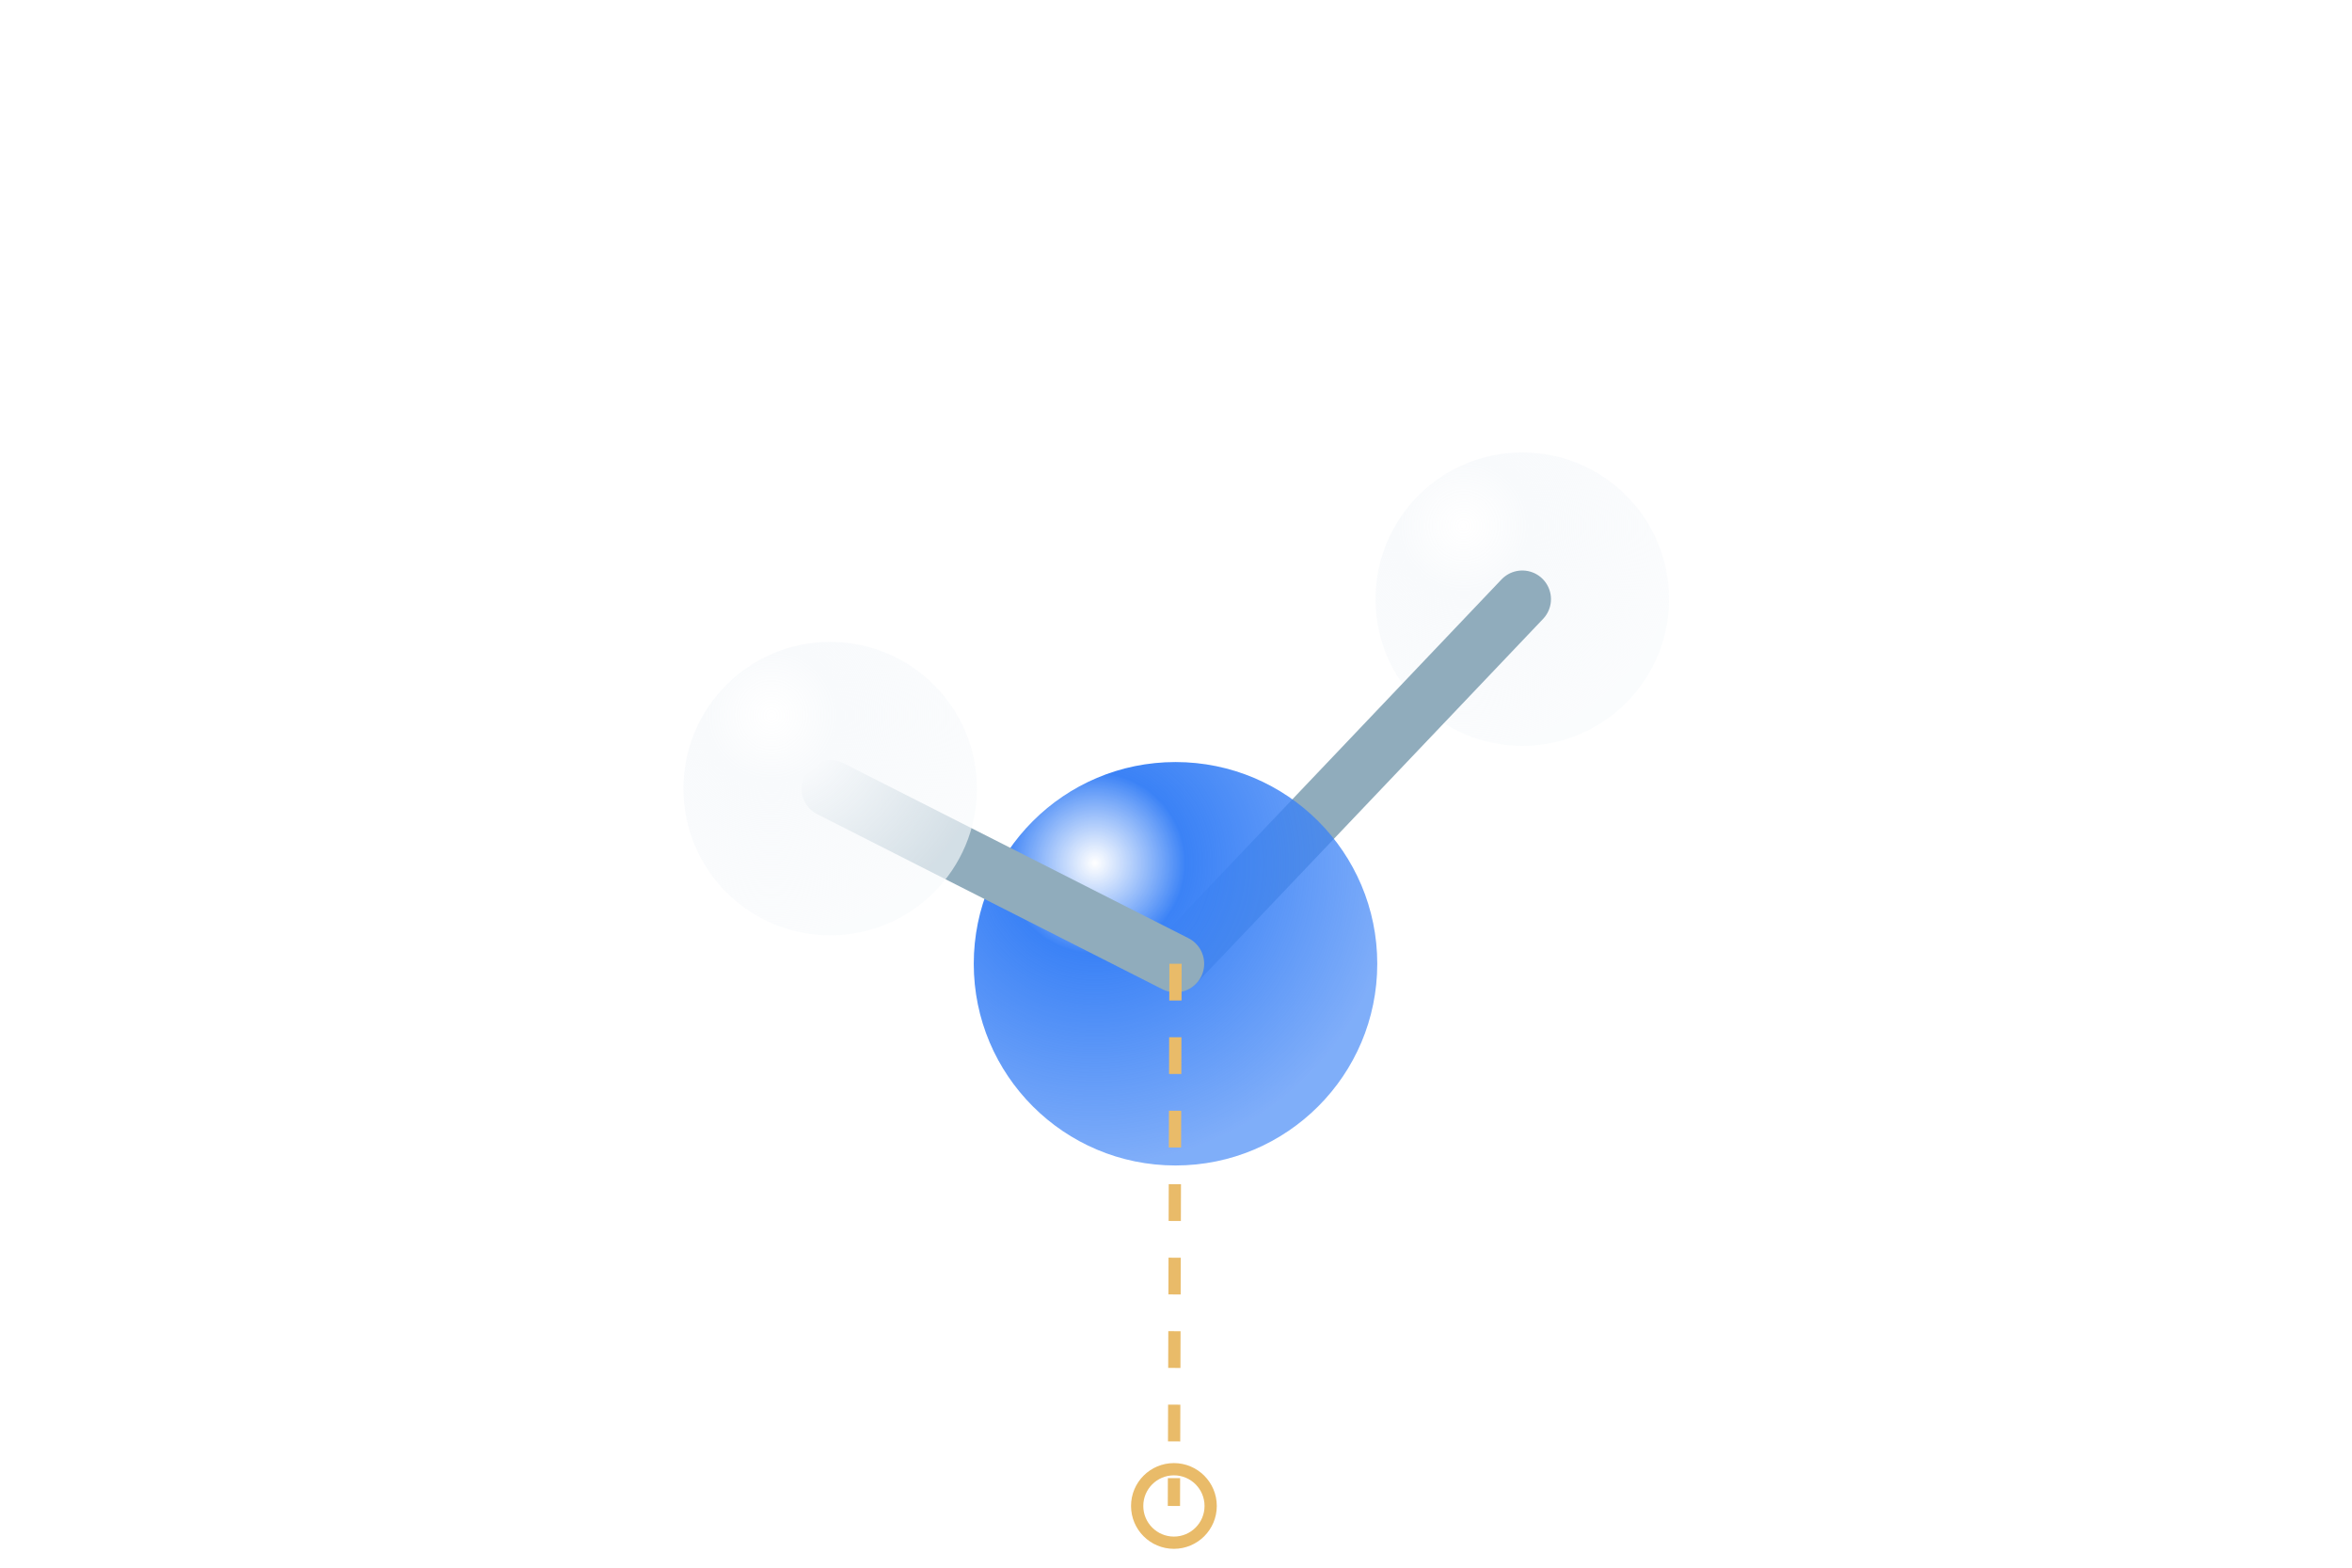
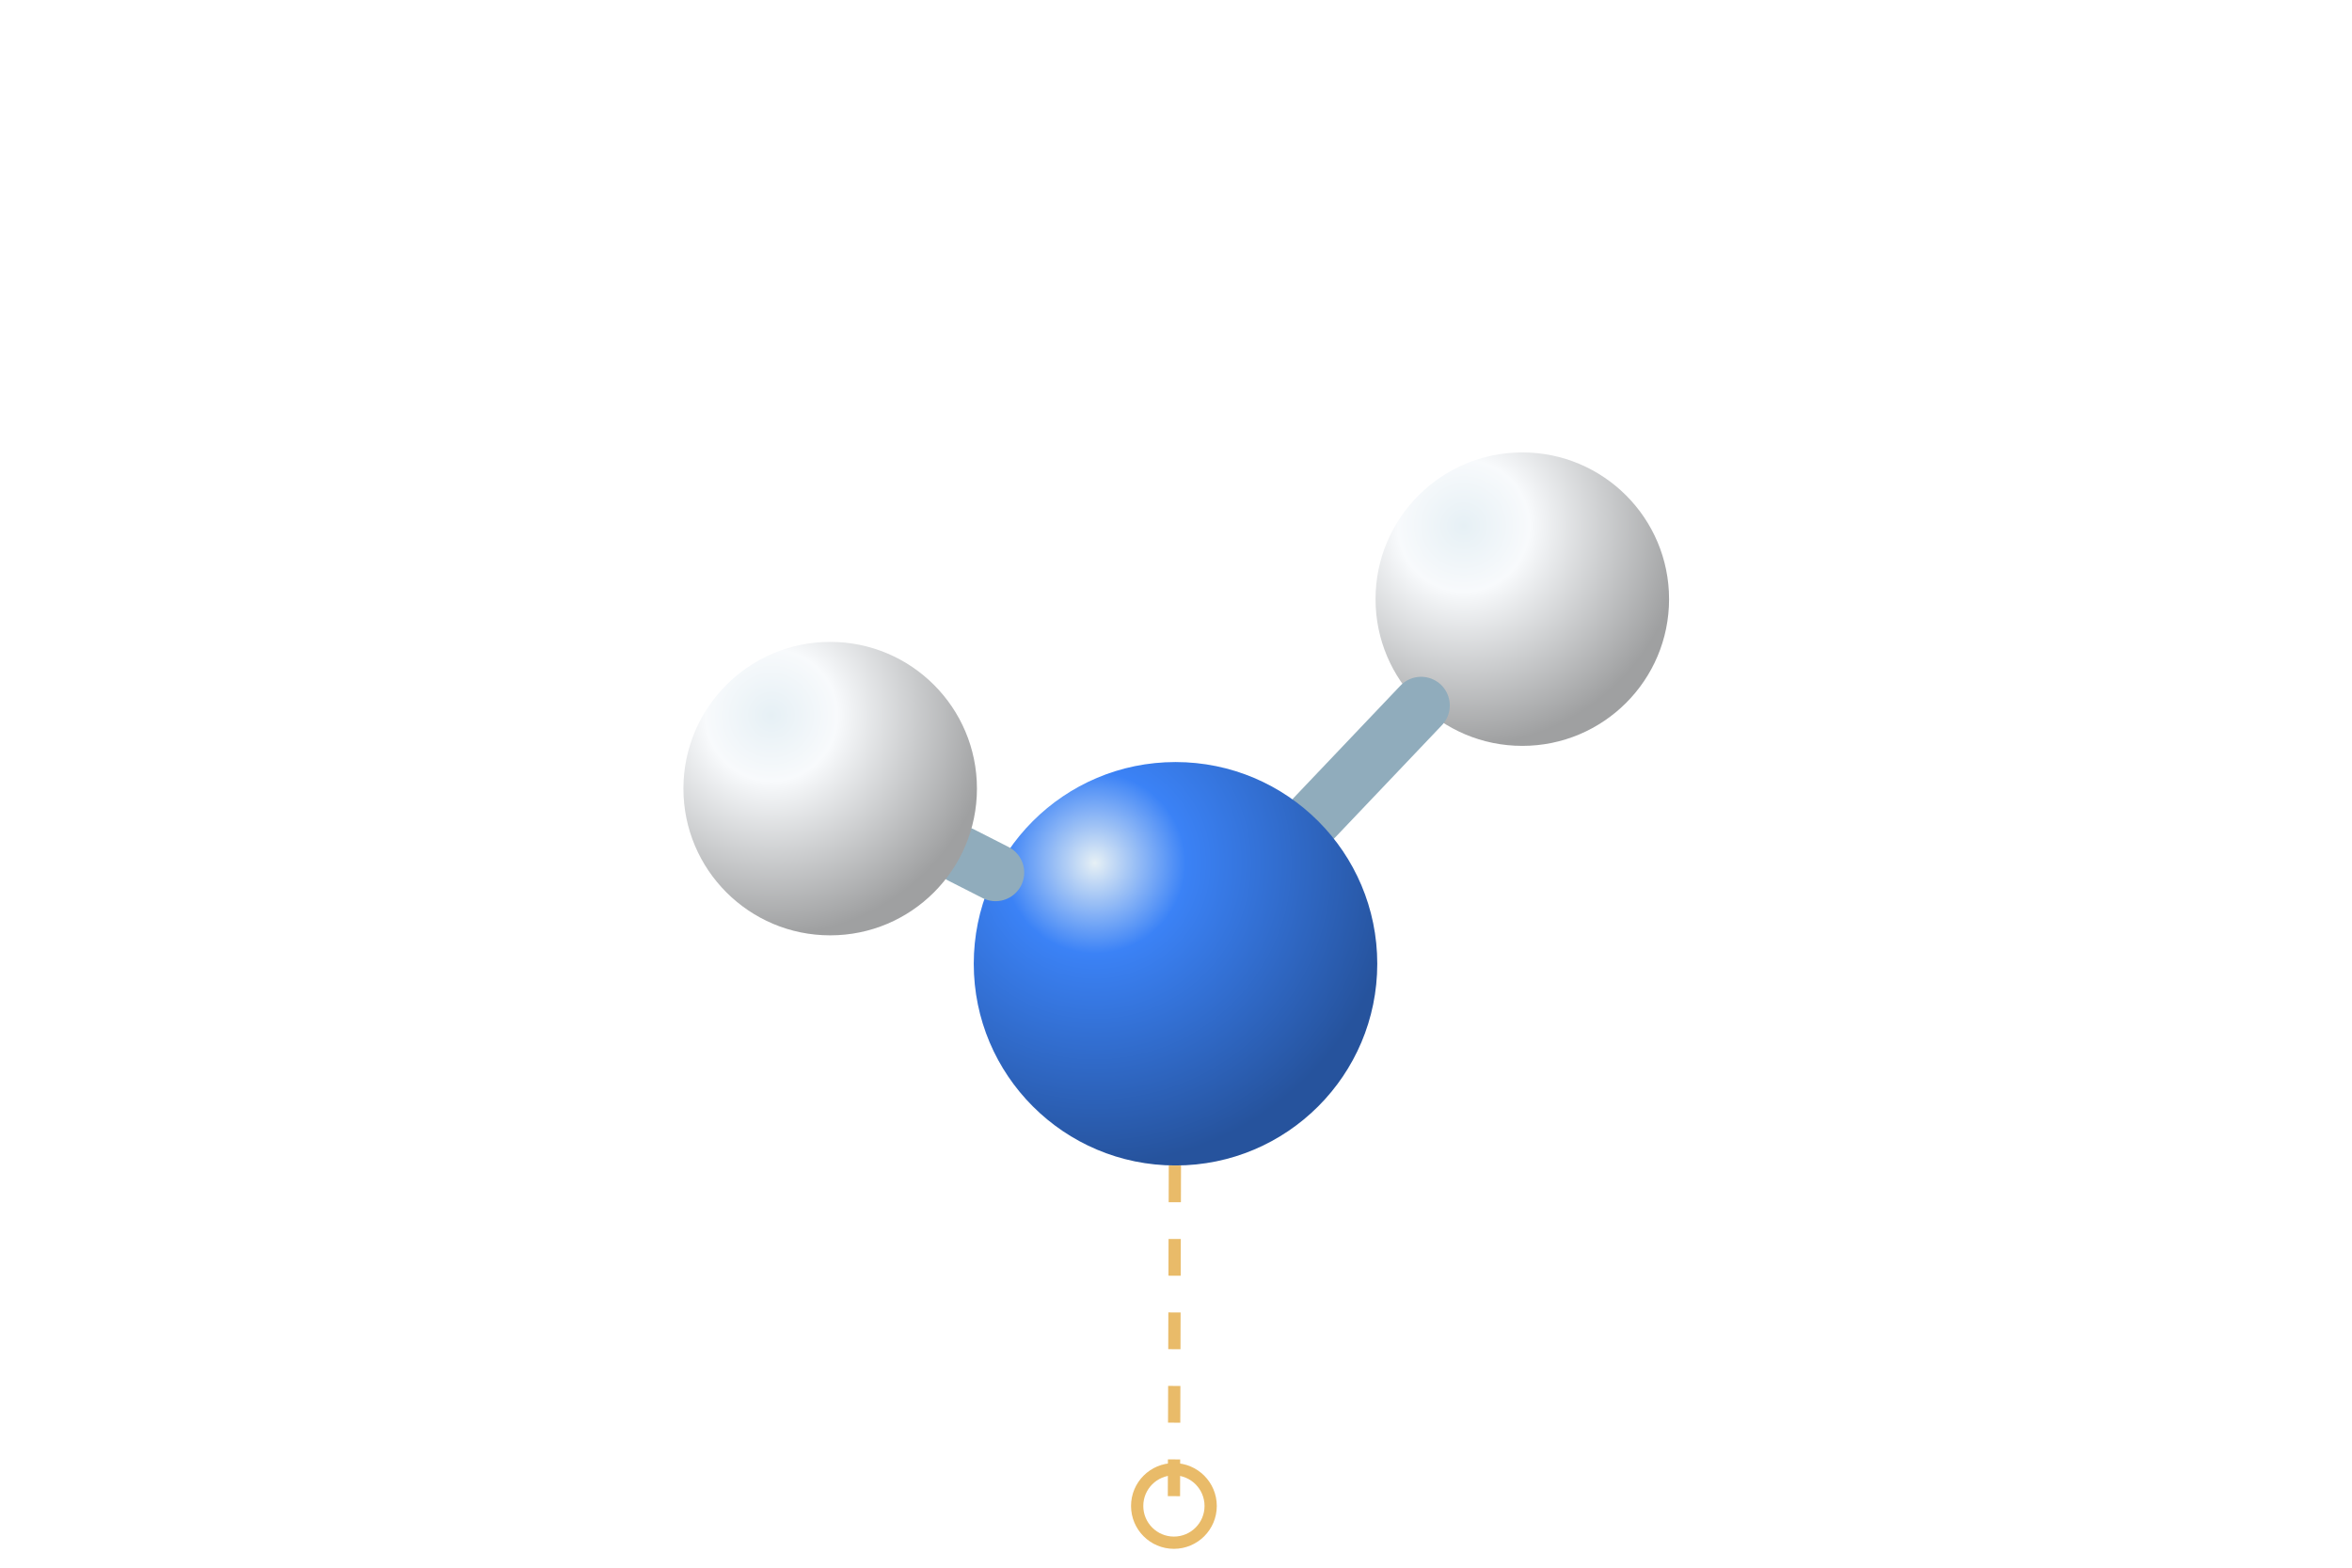
<svg xmlns="http://www.w3.org/2000/svg" viewBox="0 0 192 128">
  <defs>
    <radialGradient id="N" cx="30%" cy="25%" r="75%">
-       <stop stop-color="#fff" stop-opacity=".9" />
+       <stop stop-color="#e6f0f5" />
      <stop offset=".3" stop-color="#3b82f6" />
-       <stop offset="1" stop-color="#3b82f6" stop-opacity=".65" />
+       <stop offset="1" stop-color="#26539d" />
    </radialGradient>
    <radialGradient id="H" cx="30%" cy="25%" r="75%">
-       <stop stop-color="#fff" stop-opacity=".9" />
+       <stop stop-color="#e6f0f5" />
      <stop offset=".3" stop-color="#f8fafc" />
-       <stop offset="1" stop-color="#f8fafc" stop-opacity=".65" />
+       <stop offset="1" stop-color="#9fa0a1" />
    </radialGradient>
  </defs>
  <circle cx="124.27" cy="48.92" r="11.98" fill="url(#H)" />
-   <path d="M95.96 78.69L124.27 48.92" stroke="#90acbc" stroke-width="4.68" stroke-linecap="round" />
+   <path d="M107.31 66.75L116.01 57.6" stroke="#90acbc" stroke-width="4.68" stroke-linecap="round" />
  <circle cx="95.96" cy="78.69" r="16.47" fill="url(#N)" />
-   <path d="M95.96 78.69L67.77 64.39" stroke="#90acbc" stroke-width="4.68" stroke-linecap="round" />
+   <path d="M81.27 71.24L78.46 69.81" stroke="#90acbc" stroke-width="4.68" stroke-linecap="round" />
  <circle cx="67.77" cy="64.39" r="11.98" fill="url(#H)" />
-   <path d="M95.96 78.69L95.83 122.96" stroke="#e9bb69" stroke-dasharray="3 3" />
+   <path d="M95.91 95.16L95.83 122.96" stroke="#e9bb69" stroke-dasharray="3 3" />
  <circle cx="95.83" cy="122.96" r="3" fill="none" stroke="#e9bb69" />
</svg>
